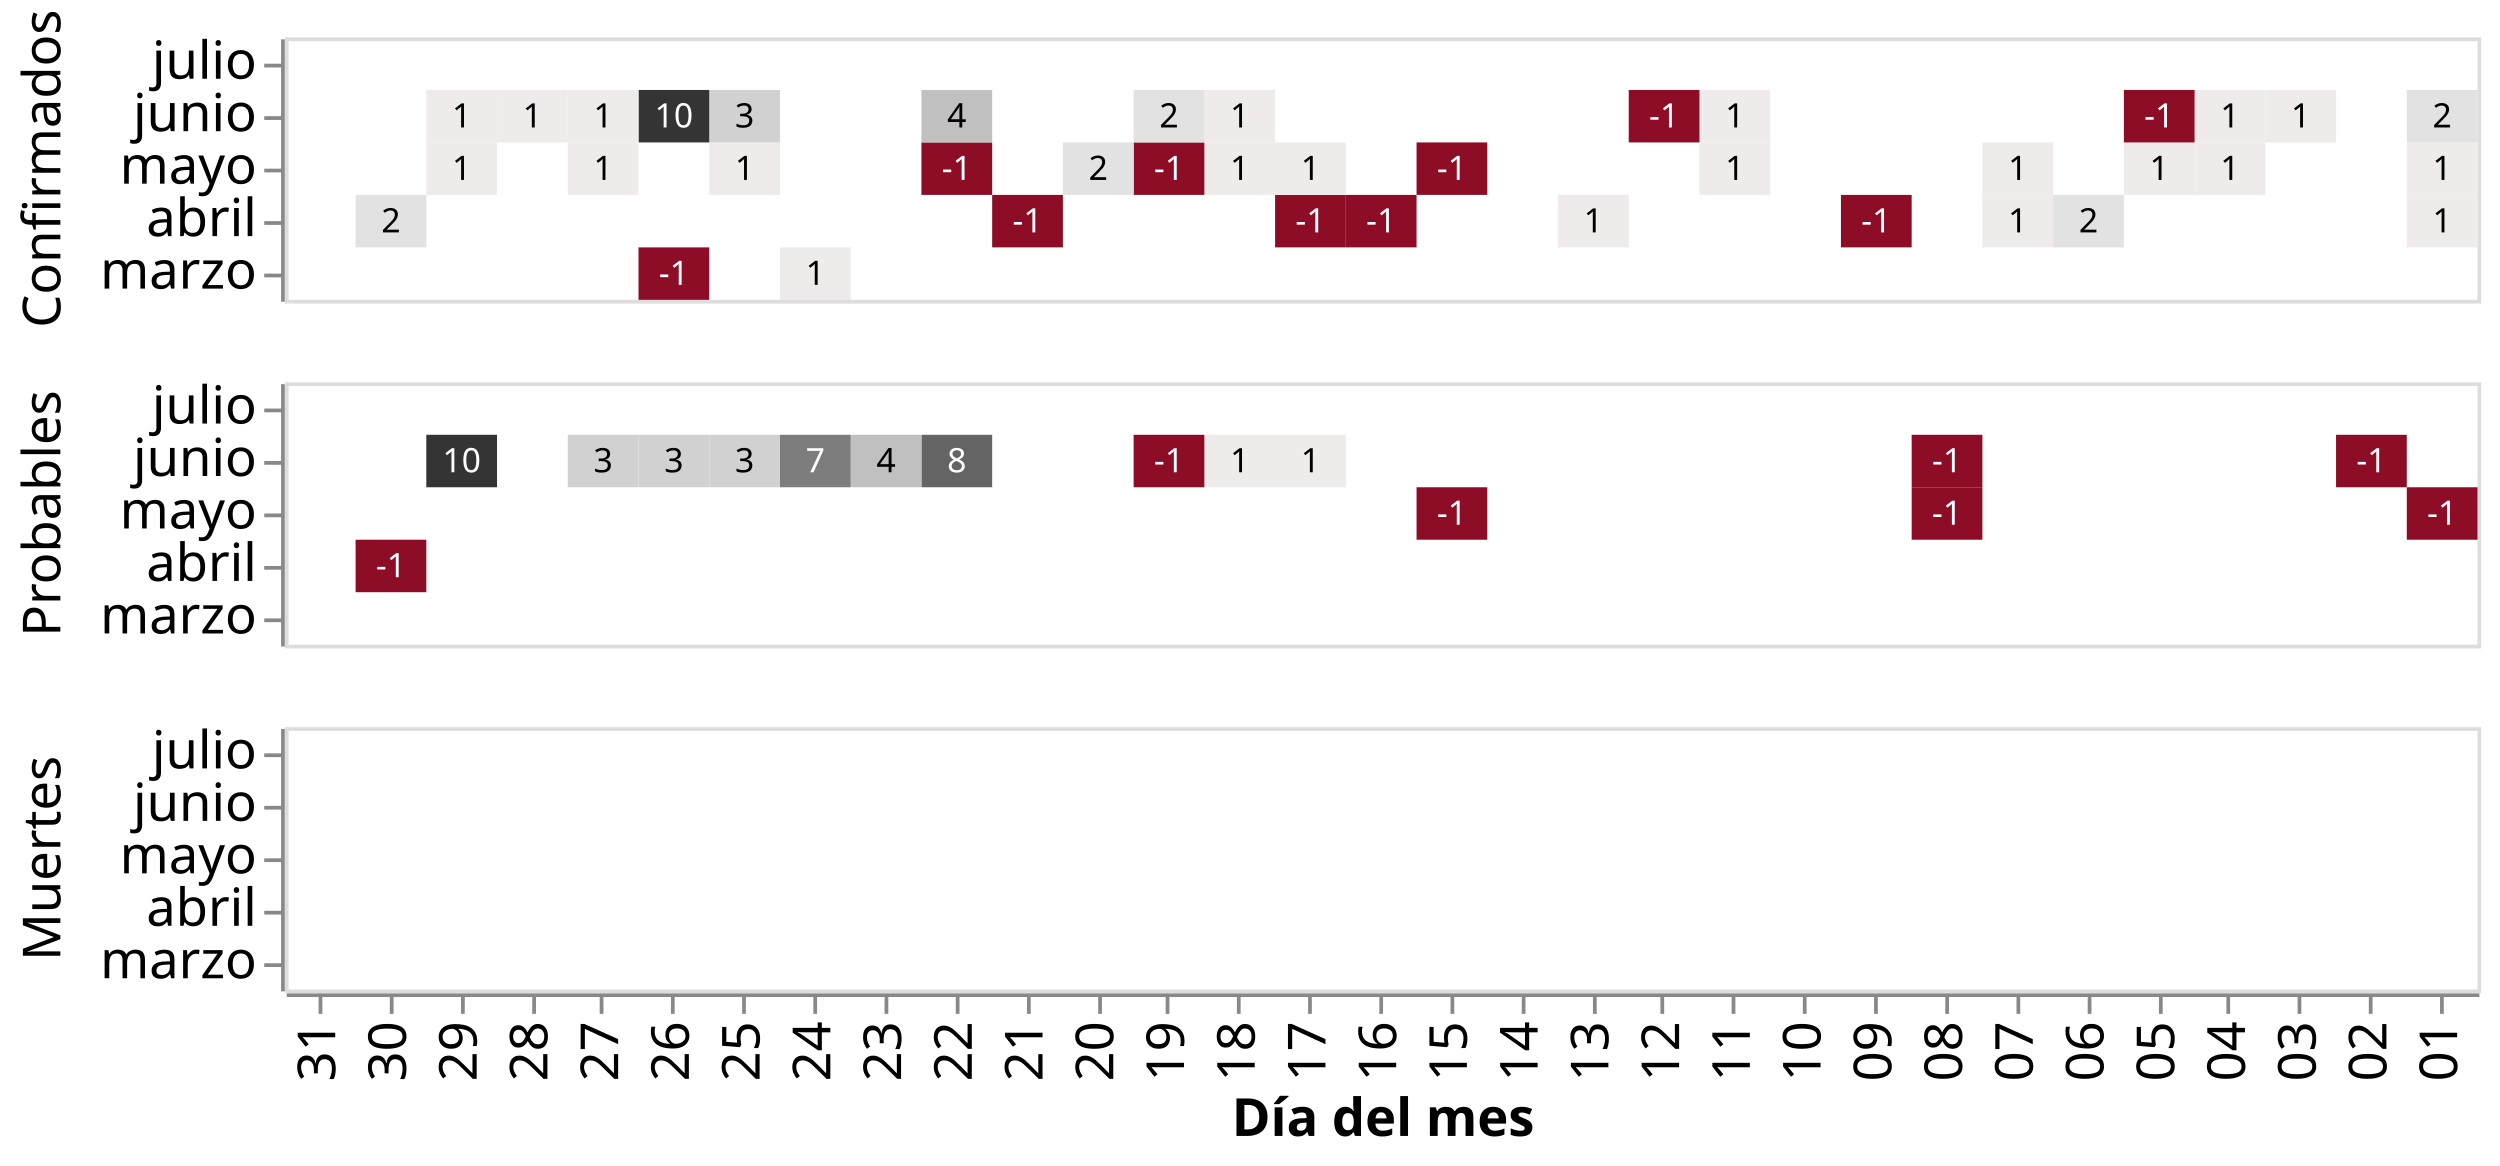
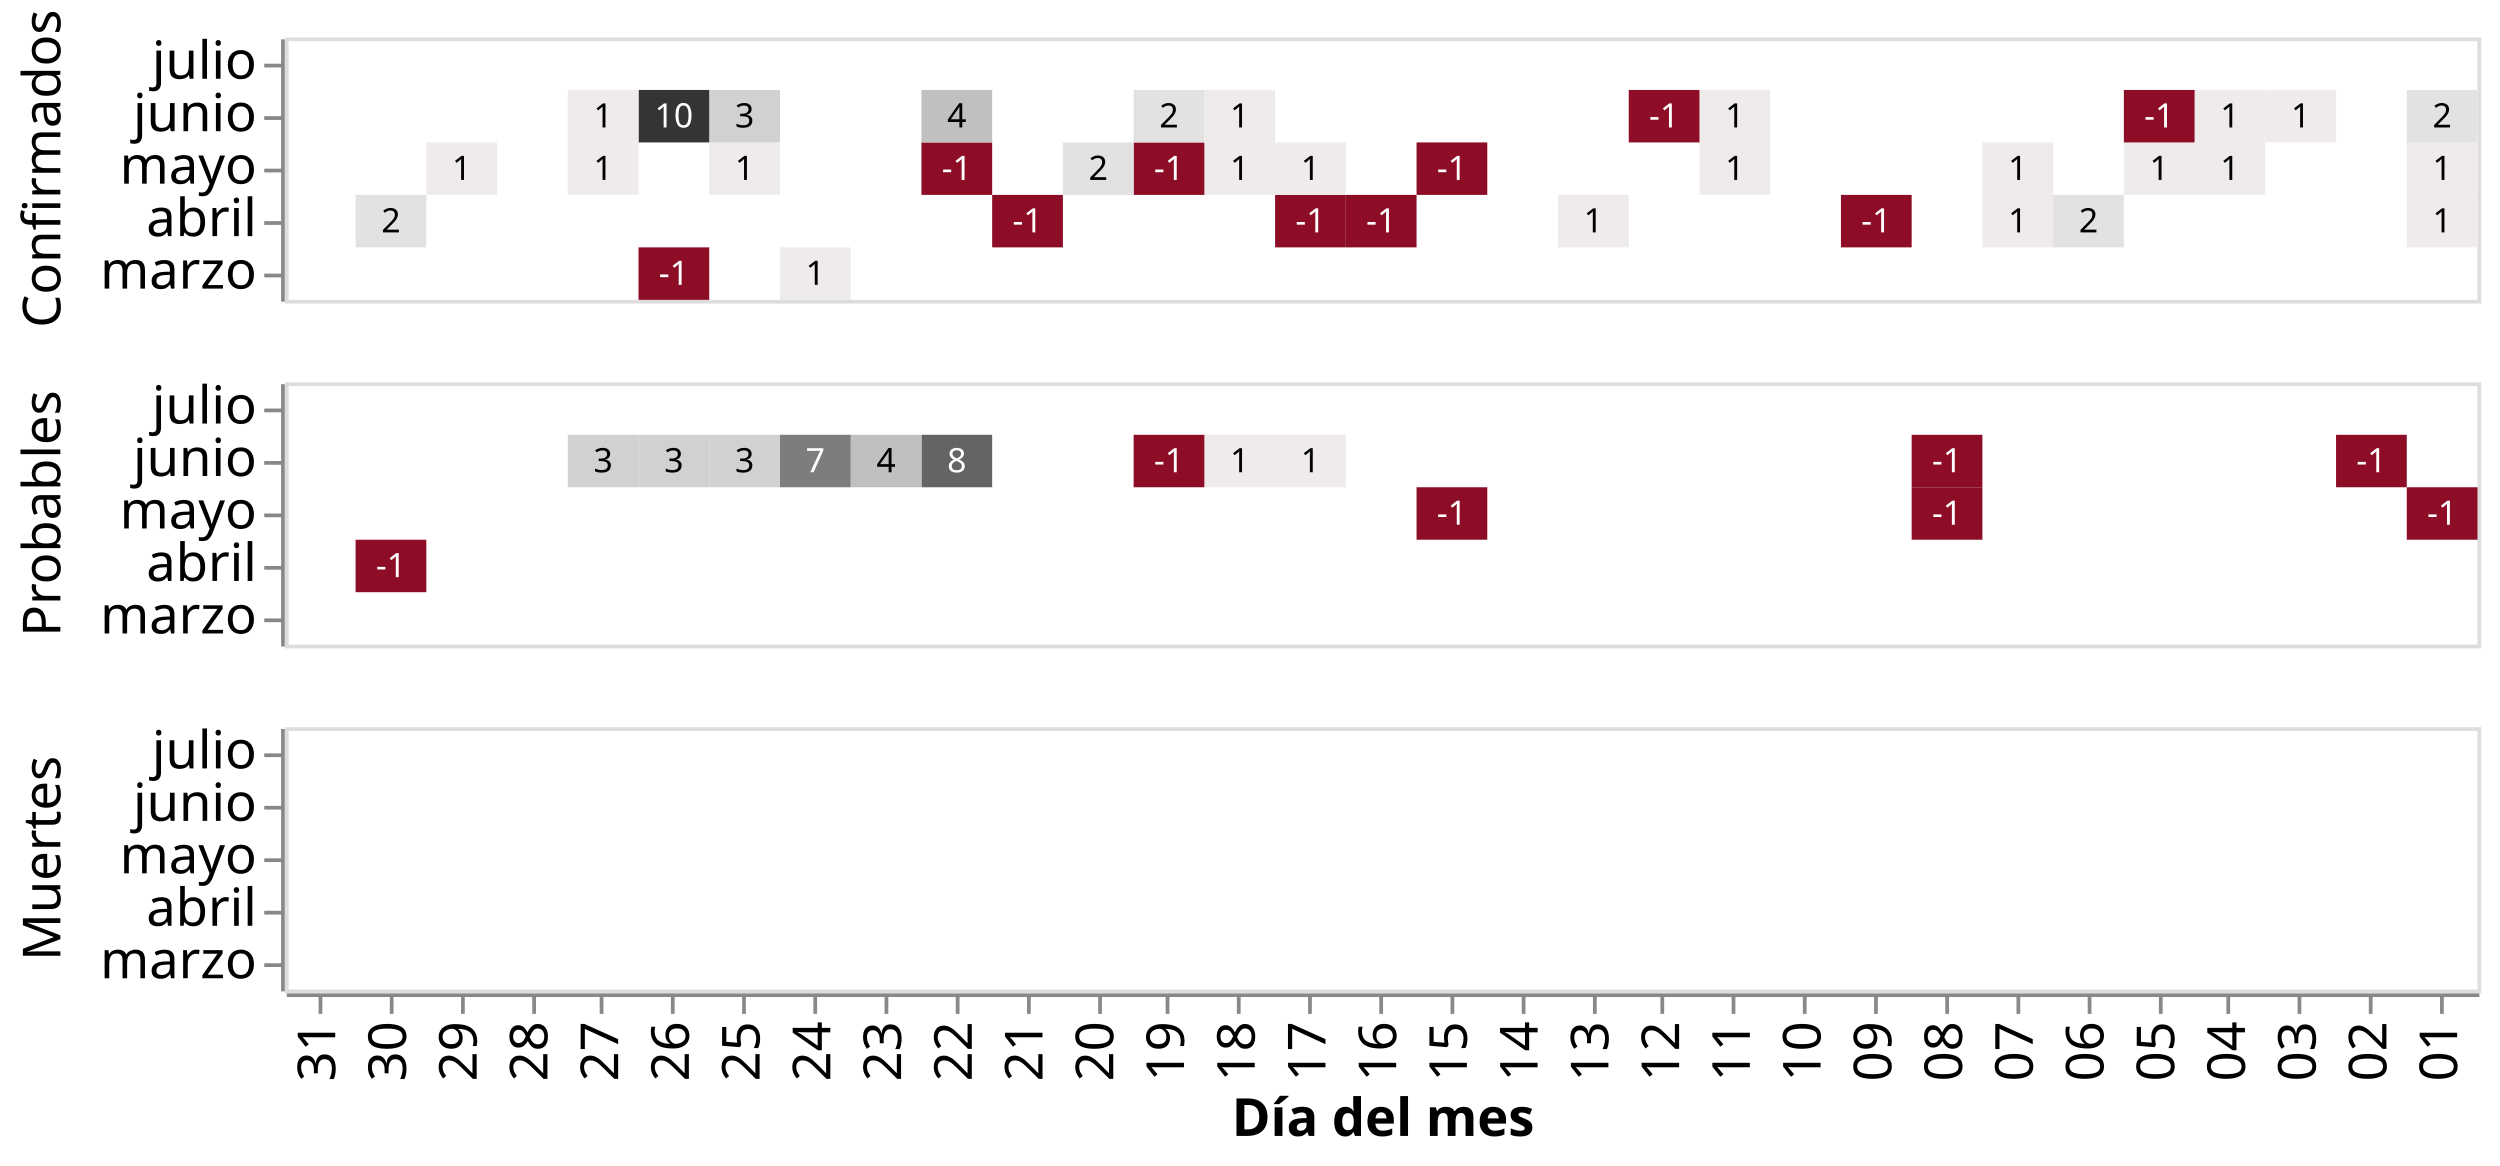
<svg xmlns="http://www.w3.org/2000/svg" class="marks" width="667" height="311" viewBox="0 0 667 311" version="1.1">
  <rect width="667" height="311" style="fill: white;" />
  <g transform="translate(76,10)">
    <g class="mark-group role-frame root">
      <g transform="translate(0,0)">
        <path class="background" d="M0,0h0v0h0Z" style="fill: none;" />
        <g>
          <g class="mark-group role-row-header row_header">
            <g transform="translate(-1,0)">
              <path class="background" d="M0,0h0v70h0Z" style="fill: none;" />
              <g>
                <g class="mark-group role-title">
                  <g transform="translate(-69.89648,35)">
                    <path class="background" d="M0,0h0v0h0Z" style="pointer-events: none; fill: none;" />
                    <g>
                      <g class="mark-text role-title-text" style="pointer-events: none;">
                        <text text-anchor="middle" transform="translate(0,0) rotate(-90) translate(0,11)" style="font-family: sans-serif; font-size: 14px; fill: #000; opacity: 1;">Confirmados</text>
                      </g>
                    </g>
                    <path class="foreground" d="" style="pointer-events: none; display: none; fill: none;" />
                  </g>
                </g>
                <g class="mark-group role-axis">
                  <g transform="translate(0.5,0.5)">
                    <path class="background" d="M0,0h0v0h0Z" style="pointer-events: none; fill: none;" />
                    <g>
                      <g class="mark-rule role-axis-tick" style="pointer-events: none;">
                        <line transform="translate(0,7)" x2="-5" y2="0" style="fill: none; stroke: #888; stroke-width: 1; opacity: 1;" />
                        <line transform="translate(0,21)" x2="-5" y2="0" style="fill: none; stroke: #888; stroke-width: 1; opacity: 1;" />
                        <line transform="translate(0,35)" x2="-5" y2="0" style="fill: none; stroke: #888; stroke-width: 1; opacity: 1;" />
                        <line transform="translate(0,49)" x2="-5" y2="0" style="fill: none; stroke: #888; stroke-width: 1; opacity: 1;" />
                        <line transform="translate(0,63)" x2="-5" y2="0" style="fill: none; stroke: #888; stroke-width: 1; opacity: 1;" />
                      </g>
                      <g class="mark-text role-axis-label" style="pointer-events: none;">
                        <text text-anchor="end" transform="translate(-7,10.5)" style="font-family: sans-serif; font-size: 14px; fill: #000; opacity: 1;">julio</text>
                        <text text-anchor="end" transform="translate(-7,24.5)" style="font-family: sans-serif; font-size: 14px; fill: #000; opacity: 1;">junio</text>
                        <text text-anchor="end" transform="translate(-7,38.5)" style="font-family: sans-serif; font-size: 14px; fill: #000; opacity: 1;">mayo</text>
                        <text text-anchor="end" transform="translate(-7,52.5)" style="font-family: sans-serif; font-size: 14px; fill: #000; opacity: 1;">abril</text>
                        <text text-anchor="end" transform="translate(-7,66.5)" style="font-family: sans-serif; font-size: 14px; fill: #000; opacity: 1;">marzo</text>
                      </g>
                      <g class="mark-rule role-axis-domain" style="pointer-events: none;">
                        <line transform="translate(0,0)" x2="0" y2="70" style="fill: none; stroke: #888; stroke-width: 1; opacity: 1;" />
                      </g>
                    </g>
                    <path class="foreground" d="" style="pointer-events: none; display: none; fill: none;" />
                  </g>
                </g>
              </g>
              <path class="foreground" d="" style="display: none; fill: none;" />
            </g>
            <g transform="translate(-1,92)">
              <path class="background" d="M0,0h0v70h0Z" style="fill: none;" />
              <g>
                <g class="mark-group role-title">
                  <g transform="translate(-69.89648,35)">
                    <path class="background" d="M0,0h0v0h0Z" style="pointer-events: none; fill: none;" />
                    <g>
                      <g class="mark-text role-title-text" style="pointer-events: none;">
                        <text text-anchor="middle" transform="translate(0,0) rotate(-90) translate(0,11)" style="font-family: sans-serif; font-size: 14px; fill: #000; opacity: 1;">Probables</text>
                      </g>
                    </g>
                    <path class="foreground" d="" style="pointer-events: none; display: none; fill: none;" />
                  </g>
                </g>
                <g class="mark-group role-axis">
                  <g transform="translate(0.5,0.5)">
                    <path class="background" d="M0,0h0v0h0Z" style="pointer-events: none; fill: none;" />
                    <g>
                      <g class="mark-rule role-axis-tick" style="pointer-events: none;">
                        <line transform="translate(0,7)" x2="-5" y2="0" style="fill: none; stroke: #888; stroke-width: 1; opacity: 1;" />
                        <line transform="translate(0,21)" x2="-5" y2="0" style="fill: none; stroke: #888; stroke-width: 1; opacity: 1;" />
                        <line transform="translate(0,35)" x2="-5" y2="0" style="fill: none; stroke: #888; stroke-width: 1; opacity: 1;" />
                        <line transform="translate(0,49)" x2="-5" y2="0" style="fill: none; stroke: #888; stroke-width: 1; opacity: 1;" />
                        <line transform="translate(0,63)" x2="-5" y2="0" style="fill: none; stroke: #888; stroke-width: 1; opacity: 1;" />
                      </g>
                      <g class="mark-text role-axis-label" style="pointer-events: none;">
                        <text text-anchor="end" transform="translate(-7,10.5)" style="font-family: sans-serif; font-size: 14px; fill: #000; opacity: 1;">julio</text>
                        <text text-anchor="end" transform="translate(-7,24.5)" style="font-family: sans-serif; font-size: 14px; fill: #000; opacity: 1;">junio</text>
                        <text text-anchor="end" transform="translate(-7,38.5)" style="font-family: sans-serif; font-size: 14px; fill: #000; opacity: 1;">mayo</text>
                        <text text-anchor="end" transform="translate(-7,52.5)" style="font-family: sans-serif; font-size: 14px; fill: #000; opacity: 1;">abril</text>
                        <text text-anchor="end" transform="translate(-7,66.5)" style="font-family: sans-serif; font-size: 14px; fill: #000; opacity: 1;">marzo</text>
                      </g>
                      <g class="mark-rule role-axis-domain" style="pointer-events: none;">
                        <line transform="translate(0,0)" x2="0" y2="70" style="fill: none; stroke: #888; stroke-width: 1; opacity: 1;" />
                      </g>
                    </g>
                    <path class="foreground" d="" style="pointer-events: none; display: none; fill: none;" />
                  </g>
                </g>
              </g>
              <path class="foreground" d="" style="display: none; fill: none;" />
            </g>
            <g transform="translate(-1,184)">
              <path class="background" d="M0,0h0v70h0Z" style="fill: none;" />
              <g>
                <g class="mark-group role-title">
                  <g transform="translate(-69.89648,35)">
                    <path class="background" d="M0,0h0v0h0Z" style="pointer-events: none; fill: none;" />
                    <g>
                      <g class="mark-text role-title-text" style="pointer-events: none;">
                        <text text-anchor="middle" transform="translate(0,0) rotate(-90) translate(0,11)" style="font-family: sans-serif; font-size: 14px; fill: #000; opacity: 1;">Muertes</text>
                      </g>
                    </g>
                    <path class="foreground" d="" style="pointer-events: none; display: none; fill: none;" />
                  </g>
                </g>
                <g class="mark-group role-axis">
                  <g transform="translate(0.5,0.5)">
                    <path class="background" d="M0,0h0v0h0Z" style="pointer-events: none; fill: none;" />
                    <g>
                      <g class="mark-rule role-axis-tick" style="pointer-events: none;">
                        <line transform="translate(0,7)" x2="-5" y2="0" style="fill: none; stroke: #888; stroke-width: 1; opacity: 1;" />
                        <line transform="translate(0,21)" x2="-5" y2="0" style="fill: none; stroke: #888; stroke-width: 1; opacity: 1;" />
                        <line transform="translate(0,35)" x2="-5" y2="0" style="fill: none; stroke: #888; stroke-width: 1; opacity: 1;" />
                        <line transform="translate(0,49)" x2="-5" y2="0" style="fill: none; stroke: #888; stroke-width: 1; opacity: 1;" />
                        <line transform="translate(0,63)" x2="-5" y2="0" style="fill: none; stroke: #888; stroke-width: 1; opacity: 1;" />
                      </g>
                      <g class="mark-text role-axis-label" style="pointer-events: none;">
                        <text text-anchor="end" transform="translate(-7,10.5)" style="font-family: sans-serif; font-size: 14px; fill: #000; opacity: 1;">julio</text>
                        <text text-anchor="end" transform="translate(-7,24.5)" style="font-family: sans-serif; font-size: 14px; fill: #000; opacity: 1;">junio</text>
                        <text text-anchor="end" transform="translate(-7,38.5)" style="font-family: sans-serif; font-size: 14px; fill: #000; opacity: 1;">mayo</text>
                        <text text-anchor="end" transform="translate(-7,52.5)" style="font-family: sans-serif; font-size: 14px; fill: #000; opacity: 1;">abril</text>
                        <text text-anchor="end" transform="translate(-7,66.5)" style="font-family: sans-serif; font-size: 14px; fill: #000; opacity: 1;">marzo</text>
                      </g>
                      <g class="mark-rule role-axis-domain" style="pointer-events: none;">
                        <line transform="translate(0,0)" x2="0" y2="70" style="fill: none; stroke: #888; stroke-width: 1; opacity: 1;" />
                      </g>
                    </g>
                    <path class="foreground" d="" style="pointer-events: none; display: none; fill: none;" />
                  </g>
                </g>
              </g>
              <path class="foreground" d="" style="display: none; fill: none;" />
            </g>
          </g>
          <g class="mark-group role-column-footer column_footer">
            <g transform="translate(0,255)">
              <path class="background" d="M0,0h585v0h-585Z" style="fill: none;" />
              <g>
                <g class="mark-group role-axis">
                  <g transform="translate(0.5,0.5)">
                    <path class="background" d="M0,0h0v0h0Z" style="pointer-events: none; fill: none;" />
                    <g>
                      <g class="mark-rule role-axis-tick" style="pointer-events: none;">
                        <line transform="translate(9,0)" x2="0" y2="5" style="fill: none; stroke: #888; stroke-width: 1; opacity: 1;" />
                        <line transform="translate(28,0)" x2="0" y2="5" style="fill: none; stroke: #888; stroke-width: 1; opacity: 1;" />
                        <line transform="translate(47,0)" x2="0" y2="5" style="fill: none; stroke: #888; stroke-width: 1; opacity: 1;" />
                        <line transform="translate(66,0)" x2="0" y2="5" style="fill: none; stroke: #888; stroke-width: 1; opacity: 1;" />
                        <line transform="translate(84,0)" x2="0" y2="5" style="fill: none; stroke: #888; stroke-width: 1; opacity: 1;" />
                        <line transform="translate(103,0)" x2="0" y2="5" style="fill: none; stroke: #888; stroke-width: 1; opacity: 1;" />
                        <line transform="translate(122,0)" x2="0" y2="5" style="fill: none; stroke: #888; stroke-width: 1; opacity: 1;" />
                        <line transform="translate(141,0)" x2="0" y2="5" style="fill: none; stroke: #888; stroke-width: 1; opacity: 1;" />
                        <line transform="translate(160,0)" x2="0" y2="5" style="fill: none; stroke: #888; stroke-width: 1; opacity: 1;" />
                        <line transform="translate(179,0)" x2="0" y2="5" style="fill: none; stroke: #888; stroke-width: 1; opacity: 1;" />
                        <line transform="translate(198,0)" x2="0" y2="5" style="fill: none; stroke: #888; stroke-width: 1; opacity: 1;" />
                        <line transform="translate(217,0)" x2="0" y2="5" style="fill: none; stroke: #888; stroke-width: 1; opacity: 1;" />
                        <line transform="translate(235,0)" x2="0" y2="5" style="fill: none; stroke: #888; stroke-width: 1; opacity: 1;" />
                        <line transform="translate(254,0)" x2="0" y2="5" style="fill: none; stroke: #888; stroke-width: 1; opacity: 1;" />
                        <line transform="translate(273,0)" x2="0" y2="5" style="fill: none; stroke: #888; stroke-width: 1; opacity: 1;" />
                        <line transform="translate(292,0)" x2="0" y2="5" style="fill: none; stroke: #888; stroke-width: 1; opacity: 1;" />
                        <line transform="translate(311,0)" x2="0" y2="5" style="fill: none; stroke: #888; stroke-width: 1; opacity: 1;" />
                        <line transform="translate(330,0)" x2="0" y2="5" style="fill: none; stroke: #888; stroke-width: 1; opacity: 1;" />
                        <line transform="translate(349,0)" x2="0" y2="5" style="fill: none; stroke: #888; stroke-width: 1; opacity: 1;" />
                        <line transform="translate(367,0)" x2="0" y2="5" style="fill: none; stroke: #888; stroke-width: 1; opacity: 1;" />
                        <line transform="translate(386,0)" x2="0" y2="5" style="fill: none; stroke: #888; stroke-width: 1; opacity: 1;" />
                        <line transform="translate(405,0)" x2="0" y2="5" style="fill: none; stroke: #888; stroke-width: 1; opacity: 1;" />
                        <line transform="translate(424,0)" x2="0" y2="5" style="fill: none; stroke: #888; stroke-width: 1; opacity: 1;" />
                        <line transform="translate(443,0)" x2="0" y2="5" style="fill: none; stroke: #888; stroke-width: 1; opacity: 1;" />
                        <line transform="translate(462,0)" x2="0" y2="5" style="fill: none; stroke: #888; stroke-width: 1; opacity: 1;" />
                        <line transform="translate(481,0)" x2="0" y2="5" style="fill: none; stroke: #888; stroke-width: 1; opacity: 1;" />
                        <line transform="translate(500,0)" x2="0" y2="5" style="fill: none; stroke: #888; stroke-width: 1; opacity: 1;" />
                        <line transform="translate(518,0)" x2="0" y2="5" style="fill: none; stroke: #888; stroke-width: 1; opacity: 1;" />
                        <line transform="translate(537,0)" x2="0" y2="5" style="fill: none; stroke: #888; stroke-width: 1; opacity: 1;" />
                        <line transform="translate(556,0)" x2="0" y2="5" style="fill: none; stroke: #888; stroke-width: 1; opacity: 1;" />
                        <line transform="translate(575,0)" x2="0" y2="5" style="fill: none; stroke: #888; stroke-width: 1; opacity: 1;" />
                      </g>
                      <g class="mark-text role-axis-label" style="pointer-events: none;">
                        <text text-anchor="end" transform="translate(8.935484,7) rotate(270) translate(0,4)" style="font-family: sans-serif; font-size: 14px; fill: #000; opacity: 1;">31</text>
                        <text text-anchor="end" transform="translate(27.80645,7) rotate(270) translate(0,4)" style="font-family: sans-serif; font-size: 14px; fill: #000; opacity: 1;">30</text>
                        <text text-anchor="end" transform="translate(46.67742,7) rotate(270) translate(0,4)" style="font-family: sans-serif; font-size: 14px; fill: #000; opacity: 1;">29</text>
                        <text text-anchor="end" transform="translate(65.54839,7) rotate(270) translate(0,4)" style="font-family: sans-serif; font-size: 14px; fill: #000; opacity: 1;">28</text>
                        <text text-anchor="end" transform="translate(84.41935,7) rotate(270) translate(0,4)" style="font-family: sans-serif; font-size: 14px; fill: #000; opacity: 1;">27</text>
                        <text text-anchor="end" transform="translate(103.2903,7) rotate(270) translate(0,4)" style="font-family: sans-serif; font-size: 14px; fill: #000; opacity: 1;">26</text>
                        <text text-anchor="end" transform="translate(122.1613,7) rotate(270) translate(0,4)" style="font-family: sans-serif; font-size: 14px; fill: #000; opacity: 1;">25</text>
                        <text text-anchor="end" transform="translate(141.0323,7) rotate(270) translate(0,4)" style="font-family: sans-serif; font-size: 14px; fill: #000; opacity: 1;">24</text>
                        <text text-anchor="end" transform="translate(159.9032,7) rotate(270) translate(0,4)" style="font-family: sans-serif; font-size: 14px; fill: #000; opacity: 1;">23</text>
                        <text text-anchor="end" transform="translate(178.7742,7) rotate(270) translate(0,4)" style="font-family: sans-serif; font-size: 14px; fill: #000; opacity: 1;">22</text>
                        <text text-anchor="end" transform="translate(197.6452,7) rotate(270) translate(0,4)" style="font-family: sans-serif; font-size: 14px; fill: #000; opacity: 1;">21</text>
                        <text text-anchor="end" transform="translate(216.5161,7) rotate(270) translate(0,4)" style="font-family: sans-serif; font-size: 14px; fill: #000; opacity: 1;">20</text>
                        <text text-anchor="end" transform="translate(235.3871,7) rotate(270) translate(0,4)" style="font-family: sans-serif; font-size: 14px; fill: #000; opacity: 1;">19</text>
                        <text text-anchor="end" transform="translate(254.2581,7) rotate(270) translate(0,4)" style="font-family: sans-serif; font-size: 14px; fill: #000; opacity: 1;">18</text>
                        <text text-anchor="end" transform="translate(273.129,7) rotate(270) translate(0,4)" style="font-family: sans-serif; font-size: 14px; fill: #000; opacity: 1;">17</text>
                        <text text-anchor="end" transform="translate(292,7) rotate(270) translate(0,4)" style="font-family: sans-serif; font-size: 14px; fill: #000; opacity: 1;">16</text>
                        <text text-anchor="end" transform="translate(310.871,7) rotate(270) translate(0,4)" style="font-family: sans-serif; font-size: 14px; fill: #000; opacity: 1;">15</text>
                        <text text-anchor="end" transform="translate(329.7419,7) rotate(270) translate(0,4)" style="font-family: sans-serif; font-size: 14px; fill: #000; opacity: 1;">14</text>
                        <text text-anchor="end" transform="translate(348.6129,7) rotate(270) translate(0,4)" style="font-family: sans-serif; font-size: 14px; fill: #000; opacity: 1;">13</text>
                        <text text-anchor="end" transform="translate(367.4839,7) rotate(270) translate(0,4)" style="font-family: sans-serif; font-size: 14px; fill: #000; opacity: 1;">12</text>
                        <text text-anchor="end" transform="translate(386.3548,7) rotate(270) translate(0,4)" style="font-family: sans-serif; font-size: 14px; fill: #000; opacity: 1;">11</text>
                        <text text-anchor="end" transform="translate(405.2258,7) rotate(270) translate(0,4)" style="font-family: sans-serif; font-size: 14px; fill: #000; opacity: 1;">10</text>
                        <text text-anchor="end" transform="translate(424.0968,7) rotate(270) translate(0,4)" style="font-family: sans-serif; font-size: 14px; fill: #000; opacity: 1;">09</text>
                        <text text-anchor="end" transform="translate(442.9677,7) rotate(270) translate(0,4)" style="font-family: sans-serif; font-size: 14px; fill: #000; opacity: 1;">08</text>
                        <text text-anchor="end" transform="translate(461.8387,7) rotate(270) translate(0,4)" style="font-family: sans-serif; font-size: 14px; fill: #000; opacity: 1;">07</text>
                        <text text-anchor="end" transform="translate(480.7097,7) rotate(270) translate(0,4)" style="font-family: sans-serif; font-size: 14px; fill: #000; opacity: 1;">06</text>
                        <text text-anchor="end" transform="translate(499.5806,7) rotate(270) translate(0,4)" style="font-family: sans-serif; font-size: 14px; fill: #000; opacity: 1;">05</text>
                        <text text-anchor="end" transform="translate(518.4516,7) rotate(270) translate(0,4)" style="font-family: sans-serif; font-size: 14px; fill: #000; opacity: 1;">04</text>
                        <text text-anchor="end" transform="translate(537.3226,7) rotate(270) translate(0,4)" style="font-family: sans-serif; font-size: 14px; fill: #000; opacity: 1;">03</text>
                        <text text-anchor="end" transform="translate(556.1935,7) rotate(270) translate(0,4)" style="font-family: sans-serif; font-size: 14px; fill: #000; opacity: 1;">02</text>
                        <text text-anchor="end" transform="translate(575.0645,7) rotate(270) translate(0,4)" style="font-family: sans-serif; font-size: 14px; fill: #000; opacity: 1;">01</text>
                      </g>
                      <g class="mark-rule role-axis-domain" style="pointer-events: none;">
                        <line transform="translate(0,0)" x2="585" y2="0" style="fill: none; stroke: #888; stroke-width: 1; opacity: 1;" />
                      </g>
                      <g class="mark-text role-axis-title" style="pointer-events: none;">
                        <text text-anchor="middle" transform="translate(292.5,37.57227)" style="font-family: sans-serif; font-size: 14px; font-weight: bold; fill: #000; opacity: 1;">Día del mes</text>
                      </g>
                    </g>
                    <path class="foreground" d="" style="pointer-events: none; display: none; fill: none;" />
                  </g>
                </g>
              </g>
              <path class="foreground" d="" style="display: none; fill: none;" />
            </g>
          </g>
          <g class="mark-group role-scope cell">
            <g transform="translate(0,0)">
              <path class="background" d="M0.5,0.5h585v70h-585Z" style="fill: none; stroke: #ddd;" />
              <g>
                <g class="mark-rect role-mark child_layer_0_marks">
                  <path d="M132.097,56h18.871v14h-18.871Z" style="fill: rgb(238, 235, 234);" />
                  <path d="M94.355,56h18.871v14h-18.871Z" style="fill: rgb(140, 13, 37);" />
                  <path d="M566.129,42h18.871v14h-18.871Z" style="fill: rgb(238, 235, 234);" />
                  <path d="M471.774,42h18.871v14h-18.871Z" style="fill: rgb(226, 226, 226);" />
                  <path d="M452.903,42h18.871v14h-18.871Z" style="fill: rgb(238, 235, 234);" />
                  <path d="M415.161,42h18.871v14h-18.871Z" style="fill: rgb(140, 13, 37);" />
                  <path d="M339.677,42h18.871v14h-18.871Z" style="fill: rgb(238, 235, 234);" />
                  <path d="M283.065,42h18.871v14h-18.871Z" style="fill: rgb(140, 13, 37);" />
                  <path d="M264.194,42h18.871v14h-18.871Z" style="fill: rgb(140, 13, 37);" />
                  <path d="M188.71,42h18.871v14h-18.871Z" style="fill: rgb(140, 13, 37);" />
                  <path d="M18.871,42h18.871v14h-18.871Z" style="fill: rgb(226, 226, 226);" />
                  <path d="M566.129,28h18.871v14h-18.871Z" style="fill: rgb(238, 235, 234);" />
                  <path d="M509.516,28h18.871v14h-18.871Z" style="fill: rgb(238, 235, 234);" />
                  <path d="M490.645,28h18.871v14h-18.871Z" style="fill: rgb(238, 235, 234);" />
                  <path d="M452.903,28h18.871v14h-18.871Z" style="fill: rgb(238, 235, 234);" />
                  <path d="M377.419,28h18.871v14h-18.871Z" style="fill: rgb(238, 235, 234);" />
                  <path d="M301.935,28h18.871v14h-18.871Z" style="fill: rgb(140, 13, 37);" />
                  <path d="M264.194,28h18.871v14h-18.871Z" style="fill: rgb(238, 235, 234);" />
                  <path d="M245.323,28h18.871v14h-18.871Z" style="fill: rgb(238, 235, 234);" />
                  <path d="M226.452,28h18.871v14h-18.871Z" style="fill: rgb(140, 13, 37);" />
                  <path d="M207.581,28h18.871v14h-18.871Z" style="fill: rgb(226, 226, 226);" />
                  <path d="M169.839,28h18.871v14h-18.871Z" style="fill: rgb(140, 13, 37);" />
                  <path d="M113.226,28h18.871v14h-18.871Z" style="fill: rgb(238, 235, 234);" />
                  <path d="M75.484,28h18.871v14h-18.871Z" style="fill: rgb(238, 235, 234);" />
                  <path d="M37.742,28h18.871v14h-18.871Z" style="fill: rgb(238, 235, 234);" />
                  <path d="M566.129,14h18.871v14h-18.871Z" style="fill: rgb(226, 226, 226);" />
                  <path d="M528.387,14h18.871v14h-18.871Z" style="fill: rgb(238, 235, 234);" />
                  <path d="M509.516,14h18.871v14h-18.871Z" style="fill: rgb(238, 235, 234);" />
                  <path d="M490.645,14h18.871v14h-18.871Z" style="fill: rgb(140, 13, 37);" />
                  <path d="M377.419,14h18.871v14h-18.871Z" style="fill: rgb(238, 235, 234);" />
                  <path d="M358.548,14h18.871v14h-18.871Z" style="fill: rgb(140, 13, 37);" />
                  <path d="M245.323,14h18.871v14h-18.871Z" style="fill: rgb(238, 235, 234);" />
                  <path d="M226.452,14h18.871v14h-18.871Z" style="fill: rgb(226, 226, 226);" />
                  <path d="M169.839,14h18.871v14h-18.871Z" style="fill: rgb(192, 192, 192);" />
                  <path d="M113.226,14h18.871v14h-18.871Z" style="fill: rgb(209, 209, 209);" />
                  <path d="M94.355,14h18.871v14h-18.871Z" style="fill: rgb(52, 52, 52);" />
                  <path d="M75.484,14h18.871v14h-18.871Z" style="fill: rgb(238, 235, 234);" />
-                   <path d="M56.613,14h18.871v14h-18.871Z" style="fill: rgb(238, 235, 234);" />
-                   <path d="M37.742,14h18.871v14h-18.871Z" style="fill: rgb(238, 235, 234);" />
                </g>
                <g class="mark-text role-mark child_layer_1_marks">
                  <text text-anchor="middle" transform="translate(141.5323,66)" style="font-family: sans-serif; font-size: 9px; fill: black;">1</text>
                  <text text-anchor="middle" transform="translate(103.7903,66)" style="font-family: sans-serif; font-size: 9px; fill: white;">-1</text>
                  <text text-anchor="middle" transform="translate(575.5645,52)" style="font-family: sans-serif; font-size: 9px; fill: black;">1</text>
                  <text text-anchor="middle" transform="translate(481.2097,52)" style="font-family: sans-serif; font-size: 9px; fill: black;">2</text>
                  <text text-anchor="middle" transform="translate(462.3387,52)" style="font-family: sans-serif; font-size: 9px; fill: black;">1</text>
                  <text text-anchor="middle" transform="translate(424.5968,52)" style="font-family: sans-serif; font-size: 9px; fill: white;">-1</text>
                  <text text-anchor="middle" transform="translate(349.1129,52)" style="font-family: sans-serif; font-size: 9px; fill: black;">1</text>
                  <text text-anchor="middle" transform="translate(292.5,52)" style="font-family: sans-serif; font-size: 9px; fill: white;">-1</text>
                  <text text-anchor="middle" transform="translate(273.629,52)" style="font-family: sans-serif; font-size: 9px; fill: white;">-1</text>
                  <text text-anchor="middle" transform="translate(198.1452,52)" style="font-family: sans-serif; font-size: 9px; fill: white;">-1</text>
                  <text text-anchor="middle" transform="translate(28.30645,52)" style="font-family: sans-serif; font-size: 9px; fill: black;">2</text>
                  <text text-anchor="middle" transform="translate(575.5645,38)" style="font-family: sans-serif; font-size: 9px; fill: black;">1</text>
                  <text text-anchor="middle" transform="translate(518.9516,38)" style="font-family: sans-serif; font-size: 9px; fill: black;">1</text>
                  <text text-anchor="middle" transform="translate(500.0806,38)" style="font-family: sans-serif; font-size: 9px; fill: black;">1</text>
                  <text text-anchor="middle" transform="translate(462.3387,38)" style="font-family: sans-serif; font-size: 9px; fill: black;">1</text>
                  <text text-anchor="middle" transform="translate(386.8548,38)" style="font-family: sans-serif; font-size: 9px; fill: black;">1</text>
                  <text text-anchor="middle" transform="translate(311.371,38)" style="font-family: sans-serif; font-size: 9px; fill: white;">-1</text>
                  <text text-anchor="middle" transform="translate(273.629,38)" style="font-family: sans-serif; font-size: 9px; fill: black;">1</text>
                  <text text-anchor="middle" transform="translate(254.7581,38)" style="font-family: sans-serif; font-size: 9px; fill: black;">1</text>
                  <text text-anchor="middle" transform="translate(235.8871,38)" style="font-family: sans-serif; font-size: 9px; fill: white;">-1</text>
                  <text text-anchor="middle" transform="translate(217.0161,38)" style="font-family: sans-serif; font-size: 9px; fill: black;">2</text>
                  <text text-anchor="middle" transform="translate(179.2742,38)" style="font-family: sans-serif; font-size: 9px; fill: white;">-1</text>
                  <text text-anchor="middle" transform="translate(122.6613,38)" style="font-family: sans-serif; font-size: 9px; fill: black;">1</text>
                  <text text-anchor="middle" transform="translate(84.91935,38)" style="font-family: sans-serif; font-size: 9px; fill: black;">1</text>
                  <text text-anchor="middle" transform="translate(47.17742,38)" style="font-family: sans-serif; font-size: 9px; fill: black;">1</text>
                  <text text-anchor="middle" transform="translate(575.5645,24)" style="font-family: sans-serif; font-size: 9px; fill: black;">2</text>
                  <text text-anchor="middle" transform="translate(537.8226,24)" style="font-family: sans-serif; font-size: 9px; fill: black;">1</text>
                  <text text-anchor="middle" transform="translate(518.9516,24)" style="font-family: sans-serif; font-size: 9px; fill: black;">1</text>
                  <text text-anchor="middle" transform="translate(500.0806,24)" style="font-family: sans-serif; font-size: 9px; fill: white;">-1</text>
                  <text text-anchor="middle" transform="translate(386.8548,24)" style="font-family: sans-serif; font-size: 9px; fill: black;">1</text>
                  <text text-anchor="middle" transform="translate(367.9839,24)" style="font-family: sans-serif; font-size: 9px; fill: white;">-1</text>
                  <text text-anchor="middle" transform="translate(254.7581,24)" style="font-family: sans-serif; font-size: 9px; fill: black;">1</text>
                  <text text-anchor="middle" transform="translate(235.8871,24)" style="font-family: sans-serif; font-size: 9px; fill: black;">2</text>
                  <text text-anchor="middle" transform="translate(179.2742,24)" style="font-family: sans-serif; font-size: 9px; fill: black;">4</text>
                  <text text-anchor="middle" transform="translate(122.6613,24)" style="font-family: sans-serif; font-size: 9px; fill: black;">3</text>
                  <text text-anchor="middle" transform="translate(103.7903,24)" style="font-family: sans-serif; font-size: 9px; fill: white;">10</text>
                  <text text-anchor="middle" transform="translate(84.91935,24)" style="font-family: sans-serif; font-size: 9px; fill: black;">1</text>
-                   <text text-anchor="middle" transform="translate(66.04839,24)" style="font-family: sans-serif; font-size: 9px; fill: black;">1</text>
-                   <text text-anchor="middle" transform="translate(47.17742,24)" style="font-family: sans-serif; font-size: 9px; fill: black;">1</text>
                </g>
              </g>
              <path class="foreground" d="" style="display: none; fill: none;" />
            </g>
            <g transform="translate(0,92)">
              <path class="background" d="M0.5,0.5h585v70h-585Z" style="fill: none; stroke: #ddd;" />
              <g>
                <g class="mark-rect role-mark child_layer_0_marks">
                  <path d="M18.871,42h18.871v14h-18.871Z" style="fill: rgb(140, 13, 37);" />
                  <path d="M566.129,28h18.871v14h-18.871Z" style="fill: rgb(140, 13, 37);" />
                  <path d="M434.032,28h18.871v14h-18.871Z" style="fill: rgb(140, 13, 37);" />
                  <path d="M301.935,28h18.871v14h-18.871Z" style="fill: rgb(140, 13, 37);" />
                  <path d="M547.258,14h18.871v14h-18.871Z" style="fill: rgb(140, 13, 37);" />
                  <path d="M434.032,14h18.871v14h-18.871Z" style="fill: rgb(140, 13, 37);" />
                  <path d="M264.194,14h18.871v14h-18.871Z" style="fill: rgb(238, 235, 234);" />
                  <path d="M245.323,14h18.871v14h-18.871Z" style="fill: rgb(238, 235, 234);" />
                  <path d="M226.452,14h18.871v14h-18.871Z" style="fill: rgb(140, 13, 37);" />
                  <path d="M169.839,14h18.871v14h-18.871Z" style="fill: rgb(100, 100, 100);" />
                  <path d="M150.968,14h18.871v14h-18.871Z" style="fill: rgb(192, 192, 192);" />
                  <path d="M132.097,14h18.871v14h-18.871Z" style="fill: rgb(125, 125, 125);" />
                  <path d="M113.226,14h18.871v14h-18.871Z" style="fill: rgb(209, 209, 209);" />
                  <path d="M94.355,14h18.871v14h-18.871Z" style="fill: rgb(209, 209, 209);" />
                  <path d="M75.484,14h18.871v14h-18.871Z" style="fill: rgb(209, 209, 209);" />
-                   <path d="M37.742,14h18.871v14h-18.871Z" style="fill: rgb(52, 52, 52);" />
                </g>
                <g class="mark-text role-mark child_layer_1_marks">
                  <text text-anchor="middle" transform="translate(28.30645,52)" style="font-family: sans-serif; font-size: 9px; fill: white;">-1</text>
                  <text text-anchor="middle" transform="translate(575.5645,38)" style="font-family: sans-serif; font-size: 9px; fill: white;">-1</text>
                  <text text-anchor="middle" transform="translate(443.4677,38)" style="font-family: sans-serif; font-size: 9px; fill: white;">-1</text>
                  <text text-anchor="middle" transform="translate(311.371,38)" style="font-family: sans-serif; font-size: 9px; fill: white;">-1</text>
                  <text text-anchor="middle" transform="translate(556.6935,24)" style="font-family: sans-serif; font-size: 9px; fill: white;">-1</text>
                  <text text-anchor="middle" transform="translate(443.4677,24)" style="font-family: sans-serif; font-size: 9px; fill: white;">-1</text>
                  <text text-anchor="middle" transform="translate(273.629,24)" style="font-family: sans-serif; font-size: 9px; fill: black;">1</text>
                  <text text-anchor="middle" transform="translate(254.7581,24)" style="font-family: sans-serif; font-size: 9px; fill: black;">1</text>
                  <text text-anchor="middle" transform="translate(235.8871,24)" style="font-family: sans-serif; font-size: 9px; fill: white;">-1</text>
                  <text text-anchor="middle" transform="translate(179.2742,24)" style="font-family: sans-serif; font-size: 9px; fill: white;">8</text>
                  <text text-anchor="middle" transform="translate(160.4032,24)" style="font-family: sans-serif; font-size: 9px; fill: black;">4</text>
                  <text text-anchor="middle" transform="translate(141.5323,24)" style="font-family: sans-serif; font-size: 9px; fill: white;">7</text>
                  <text text-anchor="middle" transform="translate(122.6613,24)" style="font-family: sans-serif; font-size: 9px; fill: black;">3</text>
                  <text text-anchor="middle" transform="translate(103.7903,24)" style="font-family: sans-serif; font-size: 9px; fill: black;">3</text>
                  <text text-anchor="middle" transform="translate(84.91935,24)" style="font-family: sans-serif; font-size: 9px; fill: black;">3</text>
-                   <text text-anchor="middle" transform="translate(47.17742,24)" style="font-family: sans-serif; font-size: 9px; fill: white;">10</text>
                </g>
              </g>
              <path class="foreground" d="" style="display: none; fill: none;" />
            </g>
            <g transform="translate(0,184)">
              <path class="background" d="M0.5,0.5h585v70h-585Z" style="fill: none; stroke: #ddd;" />
              <g>
                <g class="mark-rect role-mark child_layer_0_marks" />
                <g class="mark-text role-mark child_layer_1_marks" />
              </g>
              <path class="foreground" d="" style="display: none; fill: none;" />
            </g>
          </g>
        </g>
        <path class="foreground" d="" style="display: none; fill: none;" />
      </g>
    </g>
  </g>
</svg>
